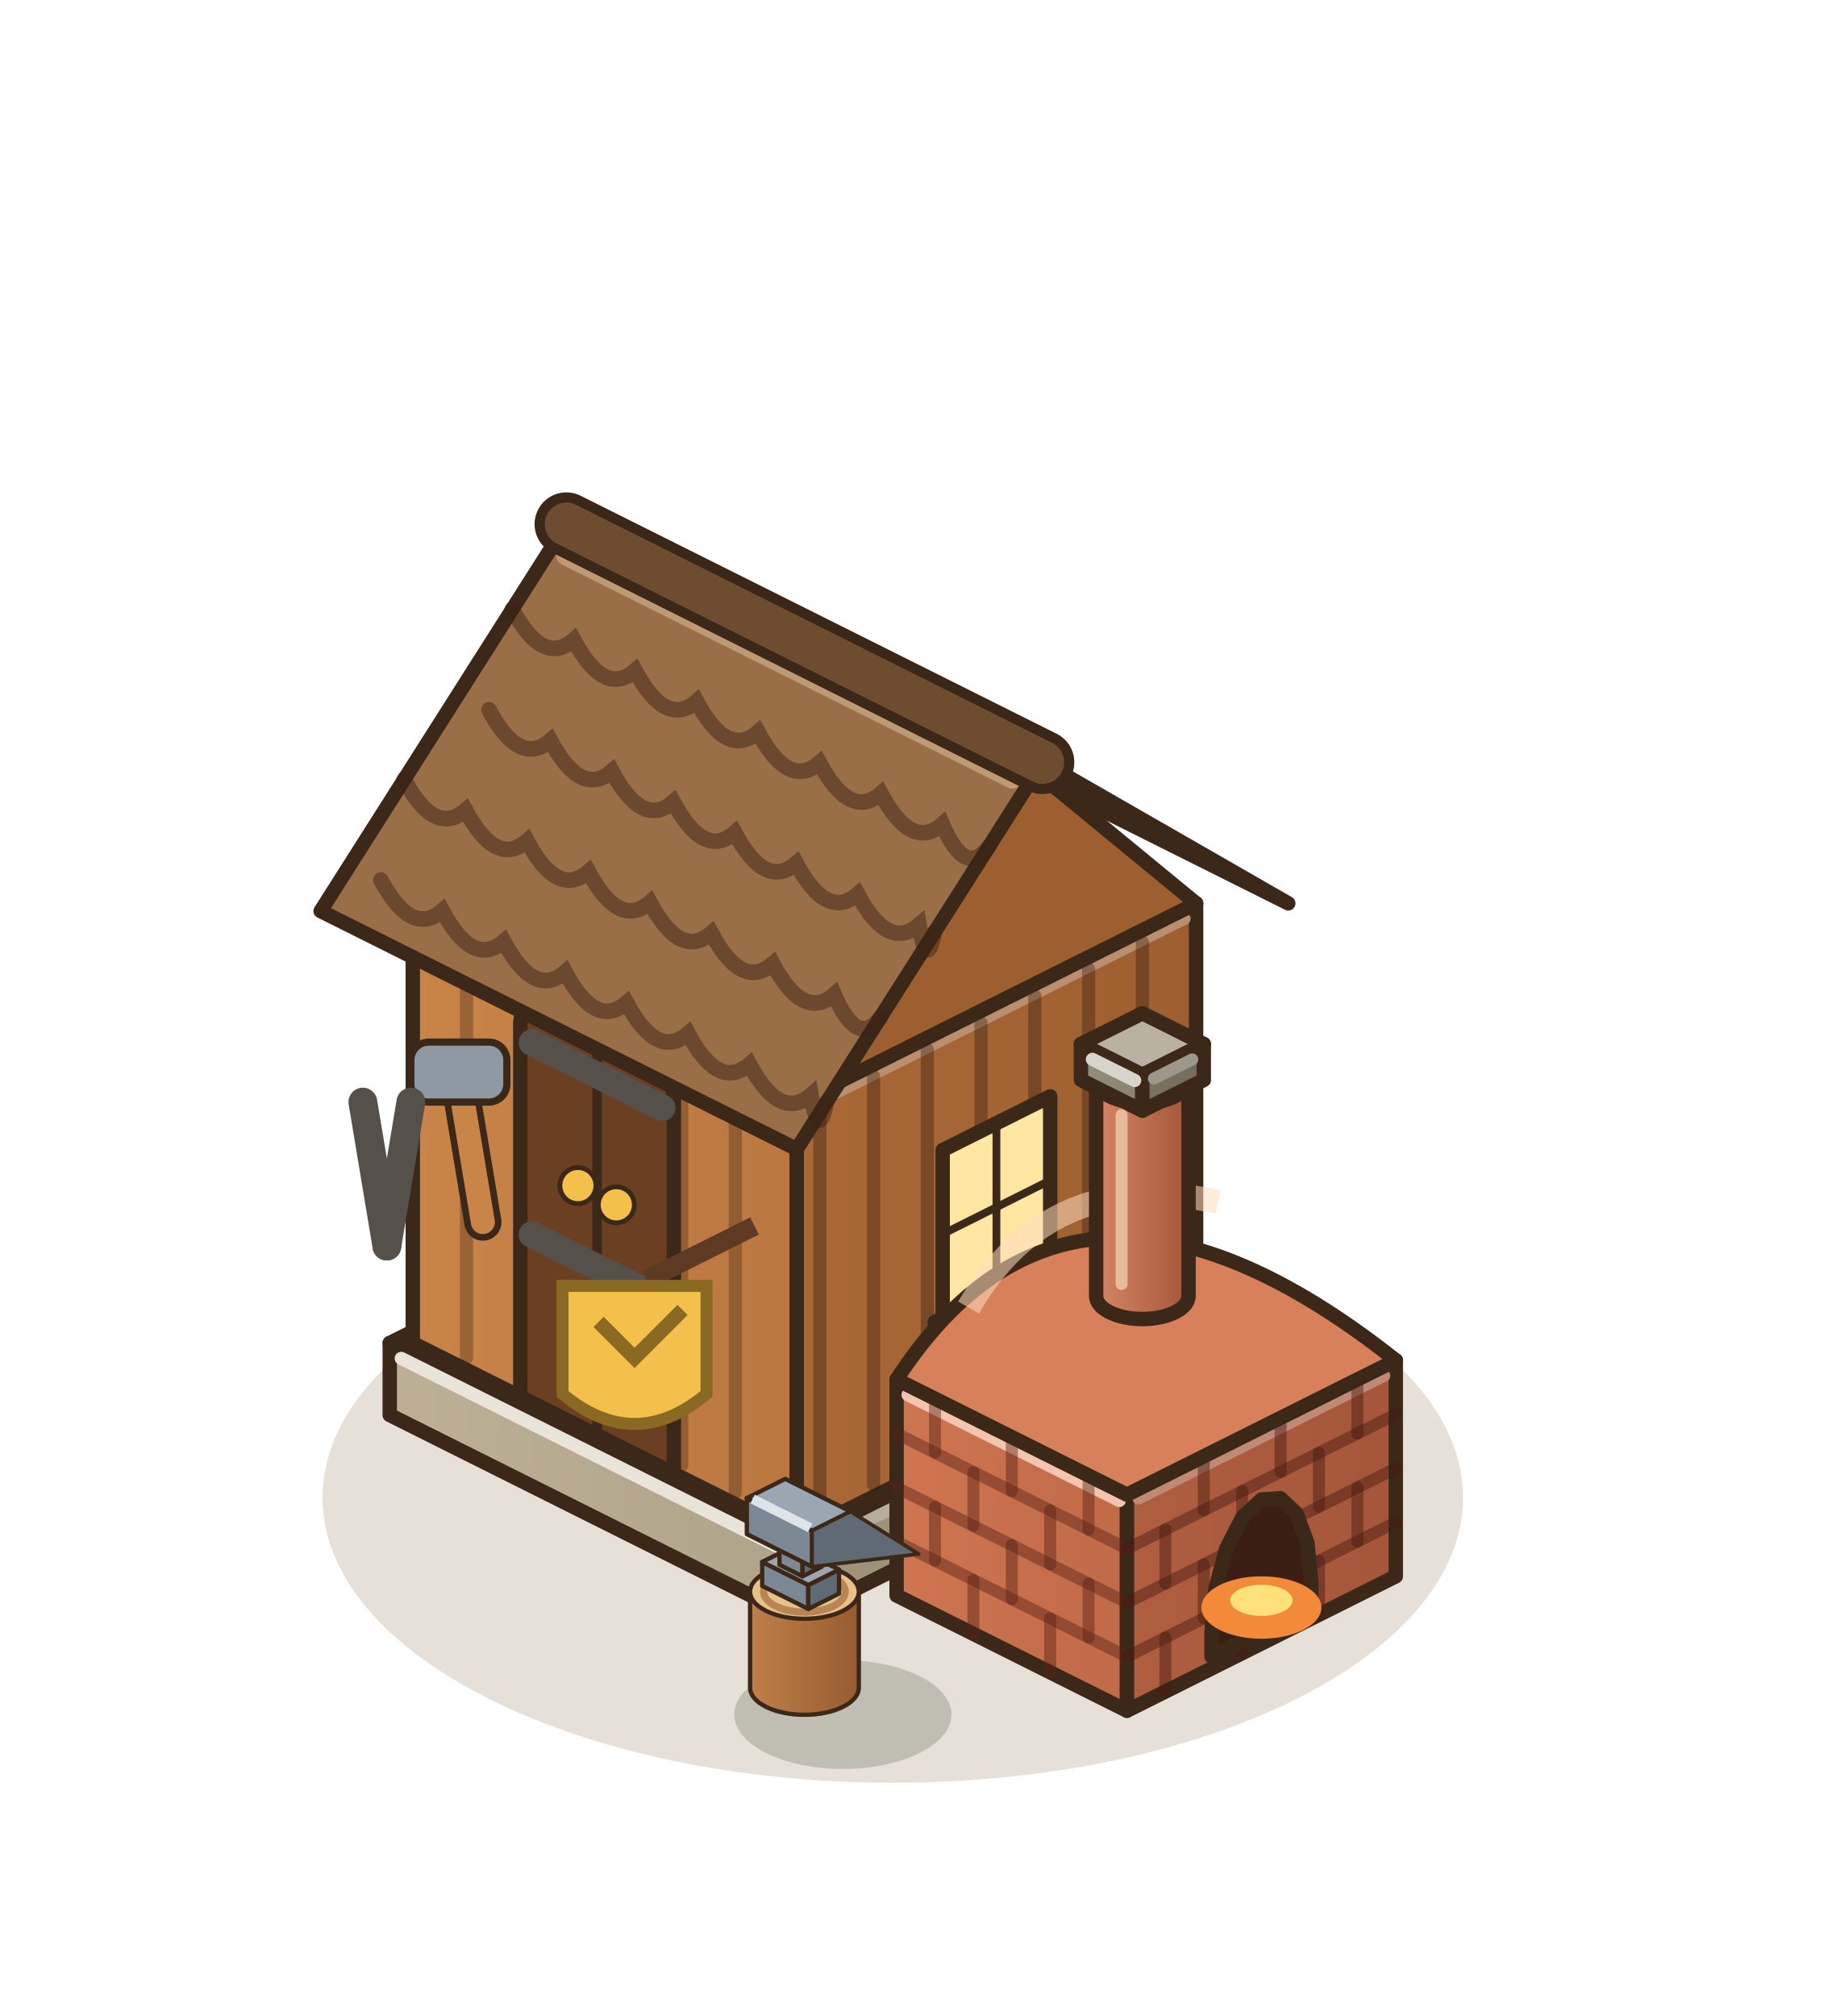
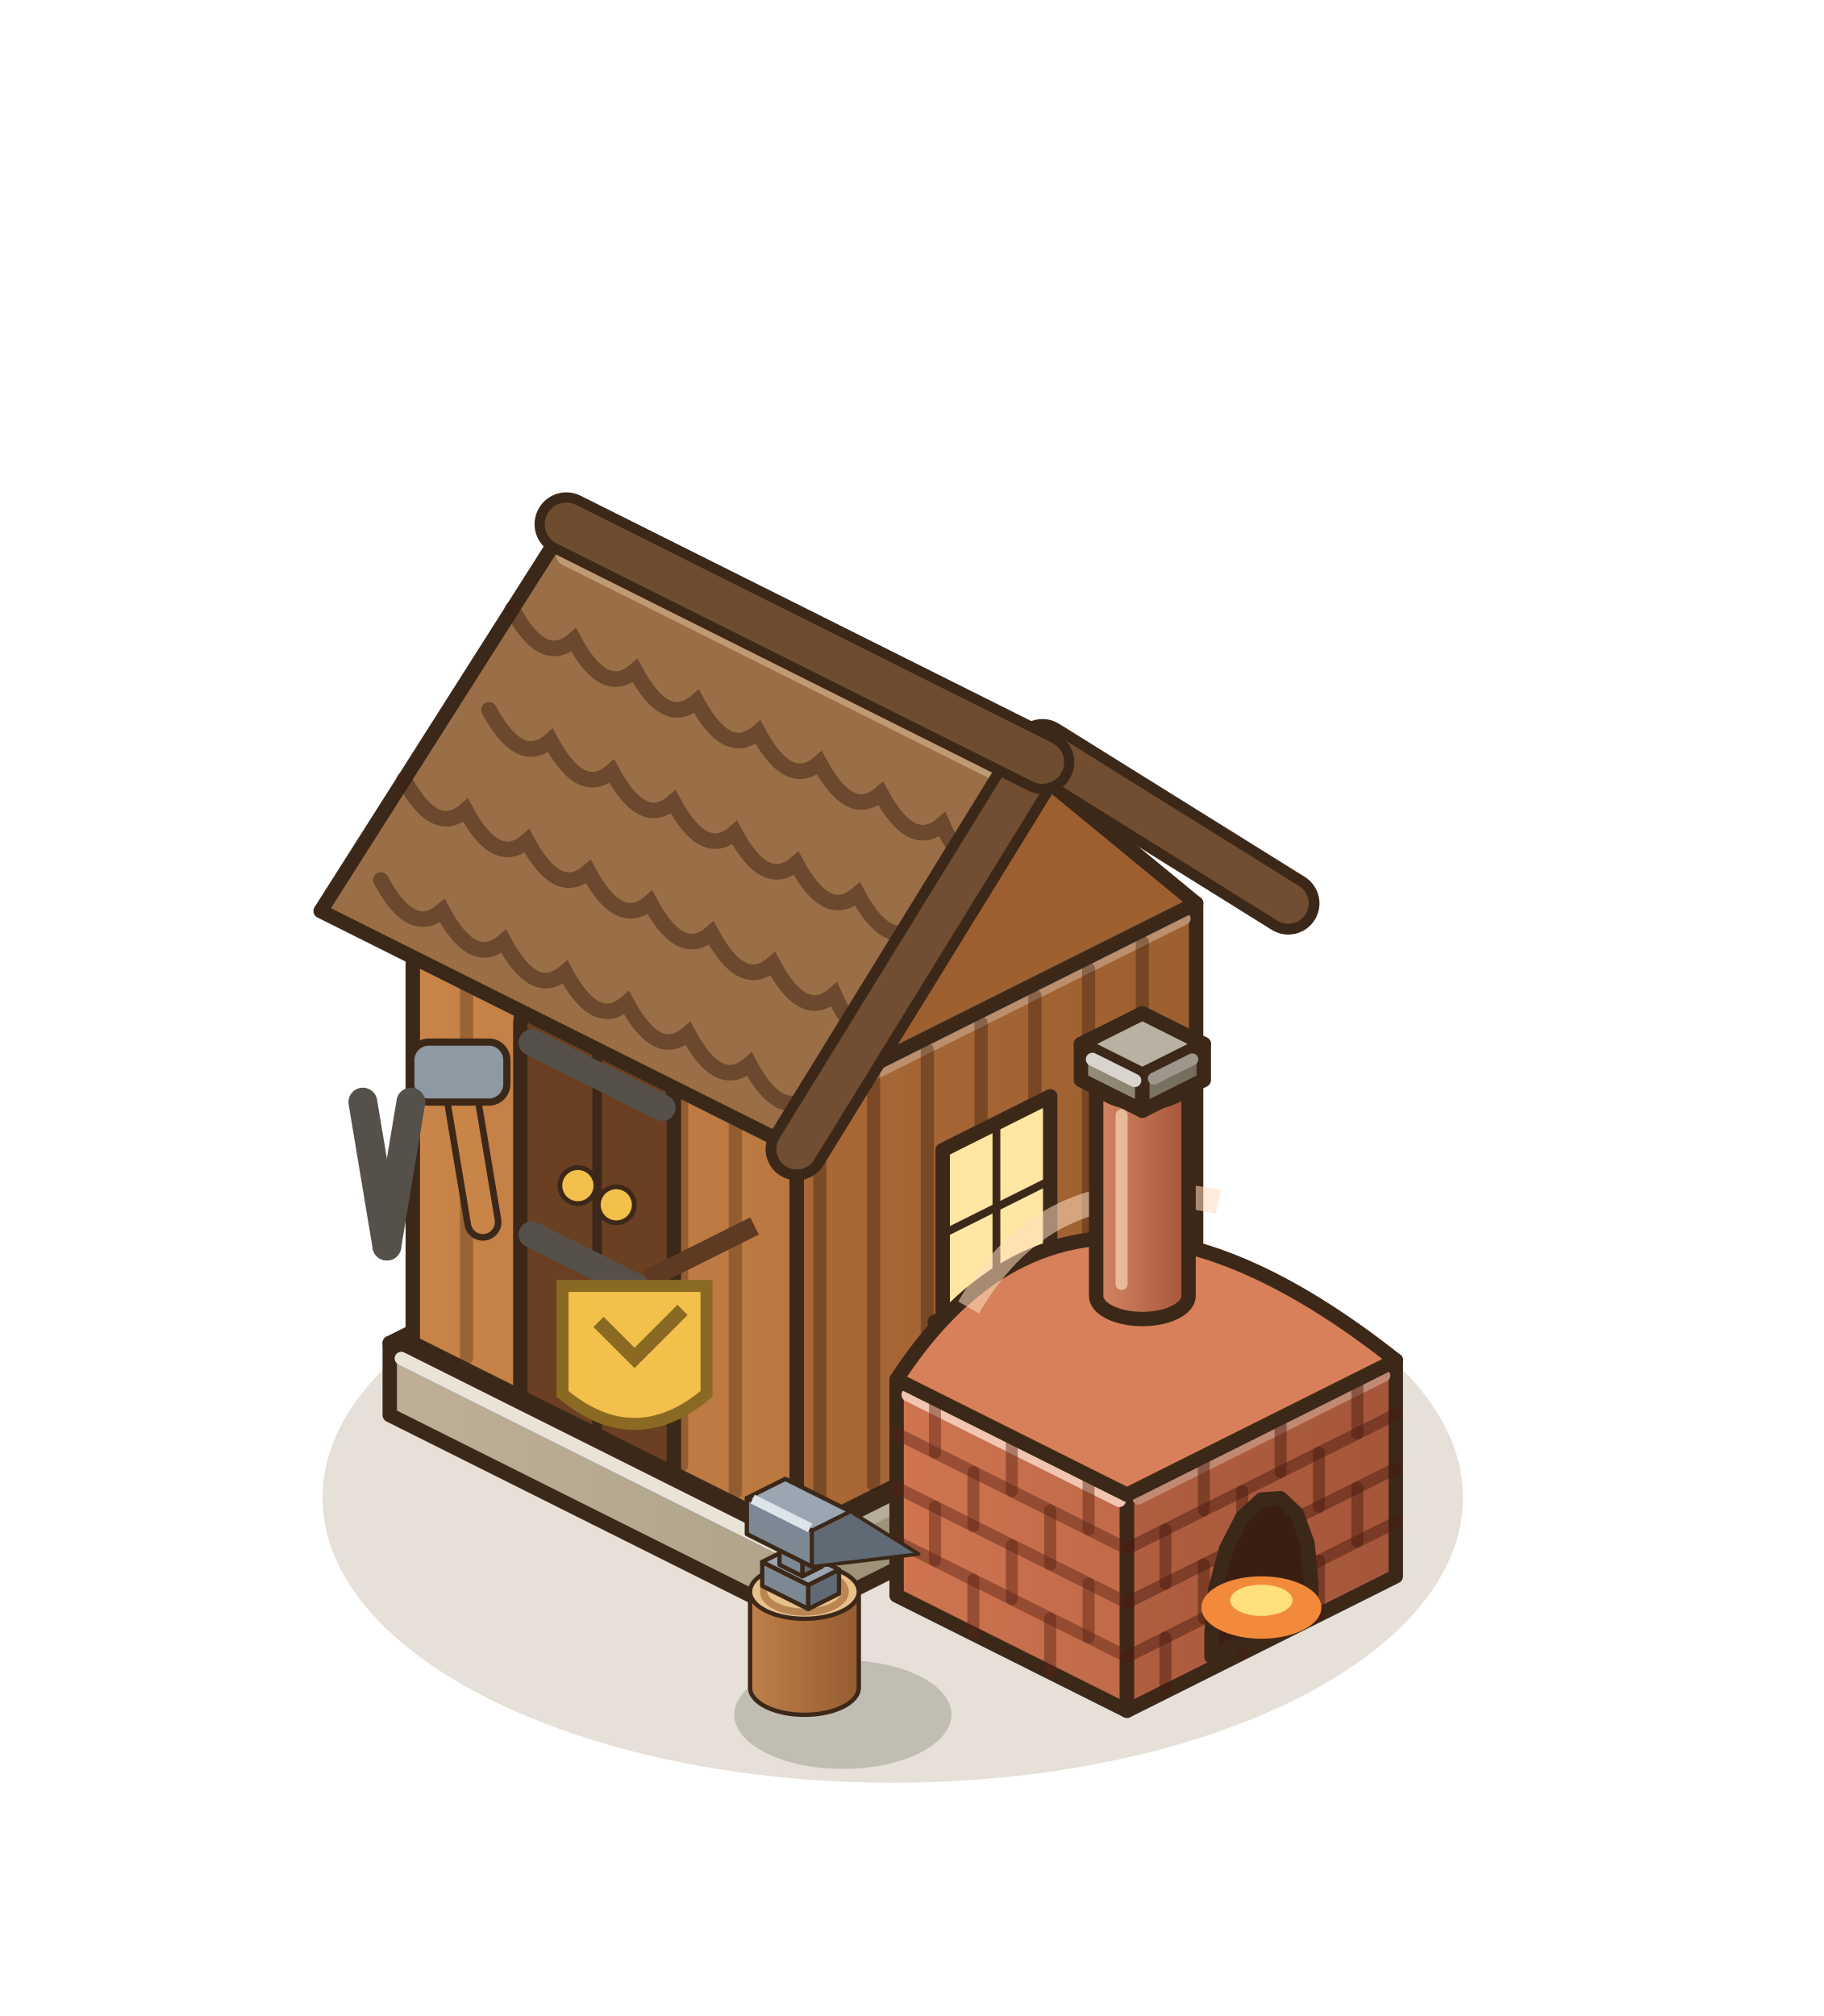
<svg xmlns="http://www.w3.org/2000/svg" width="190" height="210" viewBox="-95 -155 190 210">
  <g transform="scale(1.25)">
    <ellipse cx="-1.6" cy="0.8" rx="47.52" ry="23.76" fill="rgba(120,85,45,.18)" />
    <defs>
      <linearGradient id="atsoc-l" x1="0" y1="0" x2="1" y2="0">
        <stop offset="0" stop-color="#BDB096" />
        <stop offset="1" stop-color="#afa389" />
      </linearGradient>
    </defs>
    <defs>
      <linearGradient id="atsoc-r" x1="0" y1="0" x2="1" y2="0">
        <stop offset="0" stop-color="#a0947b" />
        <stop offset="1" stop-color="#968A72" />
      </linearGradient>
    </defs>
    <polygon points="-43.52,-6.08 -9.6,10.88 -9.6,4.88 -43.52,-12.08" fill="url(#atsoc-l)" stroke="#3C2819" stroke-width="1.2" stroke-linejoin="round" />
    <polygon points="25.6,-6.72 -9.6,10.88 -9.6,4.88 25.6,-12.72" fill="url(#atsoc-r)" stroke="#3C2819" stroke-width="1.2" stroke-linejoin="round" />
    <polygon points="-8.32,-29.68 25.6,-12.72 -9.6,4.88 -43.52,-12.08" fill="#D7CDB8" stroke="#3C2819" stroke-width="1.2" stroke-linejoin="round" />
    <line x1="-42.56" y1="-10.8" x2="-10.24" y2="5.36" stroke="#e9e4d8" stroke-width="1.1" stroke-linecap="round" />
    <line x1="-8.64" y1="5.2" x2="24.64" y2="-11.44" stroke="#b6ad9c" stroke-width="1" stroke-linecap="round" />
    <defs>
      <linearGradient id="atmur-l" x1="0" y1="0" x2="1" y2="0">
        <stop offset="0" stop-color="#C98448" />
        <stop offset="1" stop-color="#ba7740" />
      </linearGradient>
    </defs>
    <defs>
      <linearGradient id="atmur-r" x1="0" y1="0" x2="1" y2="0">
        <stop offset="0" stop-color="#a96836" />
        <stop offset="1" stop-color="#9E5F30" />
      </linearGradient>
    </defs>
    <polygon points="-41.6,-12.08 -9.6,3.92 -9.6,-32.08 -41.6,-48.08" fill="url(#atmur-l)" stroke="#3C2819" stroke-width="1.2" stroke-linejoin="round" />
    <polygon points="23.68,-12.72 -9.6,3.92 -9.6,-32.08 23.68,-48.72" fill="url(#atmur-r)" stroke="#3C2819" stroke-width="1.2" stroke-linejoin="round" />
    <polygon points="-8.32,-64.72 23.68,-48.72 -9.6,-32.08 -41.6,-48.08" fill="#D9A262" stroke="#3C2819" stroke-width="1.2" stroke-linejoin="round" />
    <line x1="-40.64" y1="-46.8" x2="-10.24" y2="-31.6" stroke="#eacca9" stroke-width="1.1" stroke-linecap="round" />
    <line x1="-8.64" y1="-31.76" x2="22.72" y2="-47.44" stroke="#bb8f6e" stroke-width="1" stroke-linecap="round" />
    <line x1="-37.12" y1="-10.84" x2="-37.12" y2="-44.84" stroke="rgba(70,40,20,.35)" stroke-width="1.1" stroke-linecap="round" />
    <line x1="-32.64" y1="-8.6" x2="-32.64" y2="-42.6" stroke="rgba(70,40,20,.35)" stroke-width="1.1" stroke-linecap="round" />
    <line x1="-28.16" y1="-6.36" x2="-28.16" y2="-40.36" stroke="rgba(70,40,20,.35)" stroke-width="1.1" stroke-linecap="round" />
    <line x1="-23.68" y1="-4.12" x2="-23.68" y2="-38.12" stroke="rgba(70,40,20,.35)" stroke-width="1.1" stroke-linecap="round" />
    <line x1="-19.2" y1="-1.88" x2="-19.2" y2="-35.88" stroke="rgba(70,40,20,.35)" stroke-width="1.1" stroke-linecap="round" />
    <line x1="-14.72" y1="0.36" x2="-14.72" y2="-33.64" stroke="rgba(70,40,20,.35)" stroke-width="1.1" stroke-linecap="round" />
    <line x1="19.2" y1="-11.48" x2="19.2" y2="-45.48" stroke="rgba(40,20,10,.35)" stroke-width="1.1" stroke-linecap="round" />
    <line x1="14.72" y1="-9.24" x2="14.72" y2="-43.24" stroke="rgba(40,20,10,.35)" stroke-width="1.1" stroke-linecap="round" />
    <line x1="10.24" y1="-7" x2="10.24" y2="-41" stroke="rgba(40,20,10,.35)" stroke-width="1.1" stroke-linecap="round" />
    <line x1="5.76" y1="-4.76" x2="5.76" y2="-38.76" stroke="rgba(40,20,10,.35)" stroke-width="1.1" stroke-linecap="round" />
    <line x1="1.28" y1="-2.52" x2="1.28" y2="-36.52" stroke="rgba(40,20,10,.35)" stroke-width="1.1" stroke-linecap="round" />
    <line x1="-3.2" y1="-0.28" x2="-3.2" y2="-34.28" stroke="rgba(40,20,10,.35)" stroke-width="1.1" stroke-linecap="round" />
    <line x1="-7.68" y1="1.96" x2="-7.68" y2="-32.04" stroke="rgba(40,20,10,.35)" stroke-width="1.1" stroke-linecap="round" />
    <polygon points="-32.64,-7.6 -32.64,-38.8 -32.42,-40.45 -31.78,-41.77 -30.77,-42.67 -29.44,-43.09 -27.9,-43 -26.24,-42.4 -24.58,-41.34 -23.04,-39.89 -21.71,-38.15 -20.7,-36.23 -20.06,-34.27 -19.84,-32.4 -19.84,-1.2" fill="#6A3F22" stroke="#3C2819" stroke-width="1.2" stroke-linejoin="round" />
    <line x1="-26.24" y1="-4.4" x2="-26.24" y2="-42.4" stroke="#3C2819" stroke-width="0.8" stroke-linecap="round" />
    <line x1="-31.68" y1="-21.12" x2="-20.8" y2="-15.68" stroke="#55504A" stroke-width="2.2" stroke-linecap="round" />
    <line x1="-31.68" y1="-37.12" x2="-20.8" y2="-31.68" stroke="#55504A" stroke-width="2.2" stroke-linecap="round" />
    <circle cx="-27.84" cy="-25.2" r="1.5" fill="#F2C04B" stroke="#3C2819" stroke-width="0.4" />
    <circle cx="-24.64" cy="-23.6" r="1.5" fill="#F2C04B" stroke="#3C2819" stroke-width="0.4" />
    <line x1="-37.76" y1="-34.16" x2="-35.76" y2="-22.16" stroke="#3C2819" stroke-width="3.1" stroke-linecap="round" />
    <line x1="-37.76" y1="-34.16" x2="-35.76" y2="-22.16" stroke="#C98448" stroke-width="2" stroke-linecap="round" />
    <rect x="-41.76" y="-37.16" width="8" height="5" rx="1.5" fill="#8E99A4" stroke="#3C2819" stroke-width="0.6" />
    <line x1="-45.76" y1="-32.16" x2="-43.76" y2="-20.16" stroke="#55504A" stroke-width="2.4" stroke-linecap="round" />
    <line x1="-41.76" y1="-32.16" x2="-43.76" y2="-20.16" stroke="#55504A" stroke-width="2.4" stroke-linecap="round" />
    <polygon points="11.52,-18.64 2.56,-14.16 2.56,-28.16 11.52,-32.64" fill="#FFE6A3" stroke="#3C2819" stroke-width="1.2" stroke-linejoin="round" />
    <line x1="7.04" y1="-16.4" x2="7.04" y2="-30.4" stroke="#3C2819" stroke-width="0.65" stroke-linecap="round" />
    <line x1="11.52" y1="-25.64" x2="2.56" y2="-21.16" stroke="#3C2819" stroke-width="0.65" stroke-linecap="round" />
    <defs>
      <linearGradient id="atappui-l" x1="0" y1="0" x2="1" y2="0">
        <stop offset="0" stop-color="#C98448" />
        <stop offset="1" stop-color="#ba7740" />
      </linearGradient>
    </defs>
    <defs>
      <linearGradient id="atappui-r" x1="0" y1="0" x2="1" y2="0">
        <stop offset="0" stop-color="#a96836" />
        <stop offset="1" stop-color="#9E5F30" />
      </linearGradient>
    </defs>
    <polygon points="1.92,-11.34 3.52,-10.54 3.52,-13.04 1.92,-13.84" fill="url(#atappui-l)" stroke="#3C2819" stroke-width="1.2" stroke-linejoin="round" />
    <polygon points="13.76,-15.66 3.52,-10.54 3.52,-13.04 13.76,-18.16" fill="url(#atappui-r)" stroke="#3C2819" stroke-width="1.2" stroke-linejoin="round" />
    <polygon points="12.16,-18.96 13.76,-18.16 3.52,-13.04 1.92,-13.84" fill="#D9A262" stroke="#3C2819" stroke-width="1.2" stroke-linejoin="round" />
    <line x1="2.88" y1="-12.56" x2="2.88" y2="-12.56" stroke="#eacca9" stroke-width="1.1" stroke-linecap="round" />
    <line x1="4.48" y1="-12.72" x2="12.8" y2="-16.88" stroke="#bb8f6e" stroke-width="1" stroke-linecap="round" />
    <polygon points="-8.32,-68.56 31.36,-48.72 10.88,-60.48 -28.8,-80.32" fill="#7A5536" stroke="#3C2819" stroke-width="1.2" stroke-linejoin="round" />
    <polygon points="23.68,-48.72 -9.6,-32.08 7.04,-62.4" fill="#9E5F30" stroke="#3C2819" stroke-width="1.2" stroke-linejoin="round" />
    <polygon points="-28.8,-80.32 10.88,-60.48 -9.6,-28.24 -49.28,-48.08" fill="#9A6F48" stroke="#3C2819" stroke-width="1.2" stroke-linejoin="round" />
    <polyline points="31.36,-48.72 10.88,-60.48 -9.6,-28.24" fill="none" stroke="#3C2819" stroke-width="0.65" stroke-linejoin="round" stroke-linecap="round" />
    <path d="M-33.31,-73.23 Q-30.75,-68.45 -28.19,-70.67 Q-25.63,-65.89 -23.07,-68.11 Q-20.51,-63.33 -17.95,-65.55 Q-15.39,-60.77 -12.83,-62.99 Q-10.27,-58.21 -7.71,-60.43 Q-5.15,-55.65 -2.59,-57.87 Q-0.03,-53.09 2.53,-55.31 Q4.45,-50.85 6.37,-53.39" fill="none" stroke="rgba(60,35,20,.5)" stroke-width="1.3" stroke-linecap="round" />
    <path d="M-35.25,-64.85 Q-32.69,-60.07 -30.13,-62.29 Q-27.57,-57.51 -25.01,-59.73 Q-22.45,-54.95 -19.89,-57.17 Q-17.33,-52.39 -14.77,-54.61 Q-12.21,-49.83 -9.65,-52.05 Q-7.09,-47.27 -4.53,-49.49 Q-1.97,-44.71 0.59,-46.93 Q1.23,-43.11 1.87,-46.29" fill="none" stroke="rgba(60,35,20,.5)" stroke-width="1.3" stroke-linecap="round" />
    <path d="M-42.32,-59.04 Q-39.76,-54.26 -37.2,-56.48 Q-34.64,-51.7 -32.08,-53.92 Q-29.52,-49.14 -26.96,-51.36 Q-24.4,-46.58 -21.84,-48.8 Q-19.28,-44.02 -16.72,-46.24 Q-14.16,-41.46 -11.6,-43.68 Q-9.04,-38.9 -6.48,-41.12 Q-4.56,-36.66 -2.64,-39.2" fill="none" stroke="rgba(60,35,20,.5)" stroke-width="1.3" stroke-linecap="round" />
    <path d="M-44.26,-50.67 Q-41.7,-45.89 -39.14,-48.11 Q-36.58,-43.33 -34.02,-45.55 Q-31.46,-40.77 -28.9,-42.99 Q-26.34,-38.21 -23.78,-40.43 Q-21.22,-35.65 -18.66,-37.87 Q-16.1,-33.09 -13.54,-35.31 Q-10.98,-30.53 -8.42,-32.75 Q-7.78,-28.93 -7.14,-32.11" fill="none" stroke="rgba(60,35,20,.5)" stroke-width="1.3" stroke-linecap="round" />
    <line x1="-28.75" y1="-77.75" x2="8.37" y2="-59.19" stroke="rgba(255,235,200,.35)" stroke-width="1.8" stroke-linecap="round" />
+     <polyline points="31.36,-48.72 10.88,-61.48 -9.6,-28.24" fill="none" stroke="#3C2819" stroke-width="5.2" stroke-linejoin="round" stroke-linecap="round" />
+     <polyline points="31.36,-48.72 10.88,-61.48 -9.6,-28.24" fill="none" stroke="#714e32" stroke-width="3.4" stroke-linejoin="round" stroke-linecap="round" />
    <line x1="-28.8" y1="-80.32" x2="10.88" y2="-60.48" stroke="#3C2819" stroke-width="5.3" stroke-linecap="round" />
    <line x1="-28.8" y1="-80.32" x2="10.88" y2="-60.48" stroke="#6e4c30" stroke-width="3.6" stroke-linecap="round" />
    <line x1="-13.12" y1="-21.84" x2="-22.12" y2="-17.34" stroke="#5E3A22" stroke-width="1.6" />
    <path d="M-29.12,-16.84 h12 v9 q-6,5 -12,0 Z" fill="#F2C04B" stroke="#8A6A22" stroke-width="1" />
    <path d="M-26.12,-13.84 l3,3 l4,-4" stroke="#8A6A22" stroke-width="1.2" fill="none" />
    <defs>
      <linearGradient id="atfour-l" x1="0" y1="0" x2="1" y2="0">
        <stop offset="0" stop-color="#CF7550" />
        <stop offset="1" stop-color="#c06a48" />
      </linearGradient>
    </defs>
    <defs>
      <linearGradient id="atfour-r" x1="0" y1="0" x2="1" y2="0">
        <stop offset="0" stop-color="#b05e40" />
        <stop offset="1" stop-color="#A5563A" />
      </linearGradient>
    </defs>
    <polygon points="-1.28,8.96 17.92,18.56 17.92,0.56 -1.28,-9.04" fill="url(#atfour-l)" stroke="#3C2819" stroke-width="1.2" stroke-linejoin="round" />
    <polygon points="40.32,7.36 17.92,18.56 17.92,0.56 40.32,-10.64" fill="url(#atfour-r)" stroke="#3C2819" stroke-width="1.2" stroke-linejoin="round" />
    <polygon points="21.12,-20.24 40.32,-10.64 17.92,0.56 -1.28,-9.04" fill="#E89670" stroke="#3C2819" stroke-width="1.2" stroke-linejoin="round" />
    <line x1="-0.32" y1="-7.76" x2="17.28" y2="1.04" stroke="#f2c5b0" stroke-width="1.1" stroke-linecap="round" />
    <line x1="18.88" y1="0.88" x2="39.36" y2="-9.36" stroke="#c08975" stroke-width="1" stroke-linecap="round" />
    <line x1="-1.28" y1="4.46" x2="17.92" y2="14.06" stroke="rgba(90,35,20,.45)" stroke-width="1" stroke-linecap="round" />
    <line x1="40.32" y1="2.86" x2="17.92" y2="14.06" stroke="rgba(70,25,15,.45)" stroke-width="1" stroke-linecap="round" />
    <line x1="-1.28" y1="-0.04" x2="17.92" y2="9.56" stroke="rgba(90,35,20,.45)" stroke-width="1" stroke-linecap="round" />
    <line x1="40.32" y1="-1.64" x2="17.92" y2="9.56" stroke="rgba(70,25,15,.45)" stroke-width="1" stroke-linecap="round" />
    <line x1="-1.28" y1="-4.54" x2="17.92" y2="5.06" stroke="rgba(90,35,20,.45)" stroke-width="1" stroke-linecap="round" />
    <line x1="40.32" y1="-6.14" x2="17.92" y2="5.06" stroke="rgba(70,25,15,.45)" stroke-width="1" stroke-linecap="round" />
    <line x1="5.12" y1="12.16" x2="5.12" y2="7.66" stroke="rgba(90,35,20,.45)" stroke-width="1" stroke-linecap="round" />
    <line x1="11.52" y1="15.36" x2="11.52" y2="10.86" stroke="rgba(90,35,20,.45)" stroke-width="1" stroke-linecap="round" />
    <line x1="33.92" y1="10.56" x2="33.92" y2="6.06" stroke="rgba(70,25,15,.45)" stroke-width="1" stroke-linecap="round" />
    <line x1="27.52" y1="13.76" x2="27.52" y2="9.26" stroke="rgba(70,25,15,.45)" stroke-width="1" stroke-linecap="round" />
    <line x1="21.12" y1="16.96" x2="21.12" y2="12.46" stroke="rgba(70,25,15,.45)" stroke-width="1" stroke-linecap="round" />
    <line x1="1.92" y1="6.06" x2="1.92" y2="1.56" stroke="rgba(90,35,20,.45)" stroke-width="1" stroke-linecap="round" />
    <line x1="8.32" y1="9.26" x2="8.32" y2="4.76" stroke="rgba(90,35,20,.45)" stroke-width="1" stroke-linecap="round" />
    <line x1="14.72" y1="12.46" x2="14.72" y2="7.96" stroke="rgba(90,35,20,.45)" stroke-width="1" stroke-linecap="round" />
    <line x1="37.12" y1="4.46" x2="37.12" y2="-0.04" stroke="rgba(70,25,15,.45)" stroke-width="1" stroke-linecap="round" />
    <line x1="30.72" y1="7.66" x2="30.72" y2="3.16" stroke="rgba(70,25,15,.45)" stroke-width="1" stroke-linecap="round" />
    <line x1="24.32" y1="10.86" x2="24.32" y2="6.36" stroke="rgba(70,25,15,.45)" stroke-width="1" stroke-linecap="round" />
    <line x1="5.12" y1="3.16" x2="5.12" y2="-1.34" stroke="rgba(90,35,20,.45)" stroke-width="1" stroke-linecap="round" />
    <line x1="11.52" y1="6.36" x2="11.52" y2="1.86" stroke="rgba(90,35,20,.45)" stroke-width="1" stroke-linecap="round" />
    <line x1="33.92" y1="1.56" x2="33.92" y2="-2.94" stroke="rgba(70,25,15,.45)" stroke-width="1" stroke-linecap="round" />
    <line x1="27.52" y1="4.76" x2="27.52" y2="0.26" stroke="rgba(70,25,15,.45)" stroke-width="1" stroke-linecap="round" />
    <line x1="21.12" y1="7.96" x2="21.12" y2="3.46" stroke="rgba(70,25,15,.45)" stroke-width="1" stroke-linecap="round" />
    <line x1="1.92" y1="-2.94" x2="1.92" y2="-7.44" stroke="rgba(90,35,20,.45)" stroke-width="1" stroke-linecap="round" />
    <line x1="8.32" y1="0.26" x2="8.32" y2="-4.24" stroke="rgba(90,35,20,.45)" stroke-width="1" stroke-linecap="round" />
    <line x1="14.72" y1="3.46" x2="14.72" y2="-1.04" stroke="rgba(90,35,20,.45)" stroke-width="1" stroke-linecap="round" />
    <line x1="37.12" y1="-4.54" x2="37.12" y2="-9.04" stroke="rgba(70,25,15,.45)" stroke-width="1" stroke-linecap="round" />
    <line x1="30.72" y1="-1.34" x2="30.72" y2="-5.84" stroke="rgba(70,25,15,.45)" stroke-width="1" stroke-linecap="round" />
    <line x1="24.32" y1="1.86" x2="24.32" y2="-2.64" stroke="rgba(70,25,15,.45)" stroke-width="1" stroke-linecap="round" />
    <path d="M-1.28,-9.04 Q13.52,-31.84 40.32,-10.64 L17.92,0.56 Z" fill="#D8805A" stroke="#3C2819" stroke-width="1.2" stroke-linejoin="round" />
    <path d="M4.72,-15.04 Q11.52,-26.84 25.52,-23.84" fill="none" stroke="rgba(255,220,190,.55)" stroke-width="2" />
    <polygon points="33.28,9.88 33.28,7.88 32.96,4.59 32.06,2.13 30.71,0.85 29.12,0.96 27.53,2.44 26.18,5.07 25.28,8.44 24.96,12.04 24.96,14.04" fill="#3A1E14" stroke="#3C2819" stroke-width="1.2" stroke-linejoin="round" />
    <ellipse cx="29.12" cy="9.96" rx="5" ry="2.6" fill="#F28A3A" />
    <ellipse cx="29.12" cy="9.36" rx="2.6" ry="1.3" fill="#FFE07A" />
    <defs>
      <linearGradient id="atchem" x1="0" y1="0" x2="1" y2="0">
        <stop offset="0" stop-color="#d58665" />
        <stop offset="1" stop-color="#A5563A" />
      </linearGradient>
    </defs>
    <path d="M15.35,-34 L15.35,-16 A3.85,1.92 0 0 0 23.05,-16 L23.05,-34 Z" fill="url(#atchem)" stroke="#3C2819" stroke-width="1.2" stroke-linejoin="round" />
    <ellipse cx="19.2" cy="-34" rx="3.85" ry="1.92" fill="#5E3A2A" stroke="#3C2819" stroke-width="1.2" />
    <line x1="17.47" y1="-31.08" x2="17.47" y2="-17" stroke="rgba(255,240,210,.55)" stroke-width="1" stroke-linecap="round" />
    <defs>
      <linearGradient id="atchap-l" x1="0" y1="0" x2="1" y2="0">
        <stop offset="0" stop-color="#968E7C" />
        <stop offset="1" stop-color="#8a8270" />
      </linearGradient>
    </defs>
    <defs>
      <linearGradient id="atchap-r" x1="0" y1="0" x2="1" y2="0">
        <stop offset="0" stop-color="#7c7463" />
        <stop offset="1" stop-color="#736B5B" />
      </linearGradient>
    </defs>
    <polygon points="14.08,-34 19.2,-31.44 19.2,-34.44 14.08,-37" fill="url(#atchap-l)" stroke="#3C2819" stroke-width="1.2" stroke-linejoin="round" />
    <polygon points="24.32,-34 19.2,-31.44 19.2,-34.44 24.32,-37" fill="url(#atchap-r)" stroke="#3C2819" stroke-width="1.2" stroke-linejoin="round" />
    <polygon points="19.2,-39.56 24.32,-37 19.2,-34.44 14.08,-37" fill="#B9B2A2" stroke="#3C2819" stroke-width="1.2" stroke-linejoin="round" />
    <line x1="15.04" y1="-35.72" x2="18.56" y2="-33.96" stroke="#d9d5cc" stroke-width="1.1" stroke-linecap="round" />
    <line x1="20.16" y1="-34.12" x2="23.36" y2="-35.72" stroke="#9d978c" stroke-width="1" stroke-linecap="round" />
    <ellipse cx="-5.76" cy="18.88" rx="9.05" ry="4.53" fill="rgba(40,55,20,0.2)" />
    <defs>
      <linearGradient id="blockg" x1="0" x2="1">
        <stop offset="0" stop-color="#BF8049" />
        <stop offset="1" stop-color="#965C30" />
      </linearGradient>
    </defs>
    <path d="M-13.49,8.64 L-13.49,16.64 A4.53,2.26 0 0 0 -4.43,16.64 L-4.43,8.64 Z" fill="url(#blockg)" stroke="#3C2819" stroke-width="0.36" stroke-linejoin="round" />
    <ellipse cx="-8.96" cy="8.64" rx="4.53" ry="2.26" fill="#E7C08A" stroke="#3C2819" stroke-width="0.36" stroke-linejoin="round" />
    <ellipse cx="-8.96" cy="8.64" rx="3.4" ry="1.7" fill="none" stroke="#B98552" stroke-width="0.6" />
    <polygon points="-12.48,8.16 -8.64,10.08 -8.64,8.08 -12.48,6.16" fill="#7C8894" stroke="#3C2819" stroke-width="0.36" stroke-linejoin="round" />
    <polygon points="-6.08,8.8 -8.64,10.08 -8.64,8.08 -6.08,6.8" fill="#5F6A75" stroke="#3C2819" stroke-width="0.36" stroke-linejoin="round" />
    <polygon points="-9.92,4.88 -6.08,6.8 -8.64,8.08 -12.48,6.16" fill="#9AA6B2" stroke="#3C2819" stroke-width="0.36" stroke-linejoin="round" />
    <polygon points="-11.04,6.4 -9.12,7.36 -9.12,5.36 -11.04,4.4" fill="#7C8894" stroke="#3C2819" stroke-width="0.36" stroke-linejoin="round" />
    <polygon points="-7.52,6.56 -9.12,7.36 -9.12,5.36 -7.52,4.56" fill="#5F6A75" stroke="#3C2819" stroke-width="0.36" stroke-linejoin="round" />
    <polygon points="-9.44,3.6 -7.52,4.56 -9.12,5.36 -11.04,4.4" fill="#9AA6B2" stroke="#3C2819" stroke-width="0.36" stroke-linejoin="round" />
    <polygon points="-13.76,3.84 -8.32,6.56 -8.32,3.56 -13.76,0.84" fill="#7C8894" stroke="#3C2819" stroke-width="0.36" stroke-linejoin="round" />
    <polygon points="-5.12,4.96 -8.32,6.56 -8.32,3.56 -5.12,1.96" fill="#5F6A75" stroke="#3C2819" stroke-width="0.36" stroke-linejoin="round" />
    <polygon points="-10.56,-0.76 -5.12,1.96 -8.32,3.56 -13.76,0.84" fill="#9AA6B2" stroke="#3C2819" stroke-width="0.36" stroke-linejoin="round" />
    <path d="M-5.12,1.96 L0.56,5.5 L-8.32,6.56 L-8.32,3.56 Z" fill="#5F6A75" stroke="#3C2819" stroke-width="0.3" stroke-linejoin="round" />
    <polyline points="-13.28,0.92 -8.48,3.32" stroke="#DDE4EA" stroke-width="0.8" />
  </g>
</svg>
